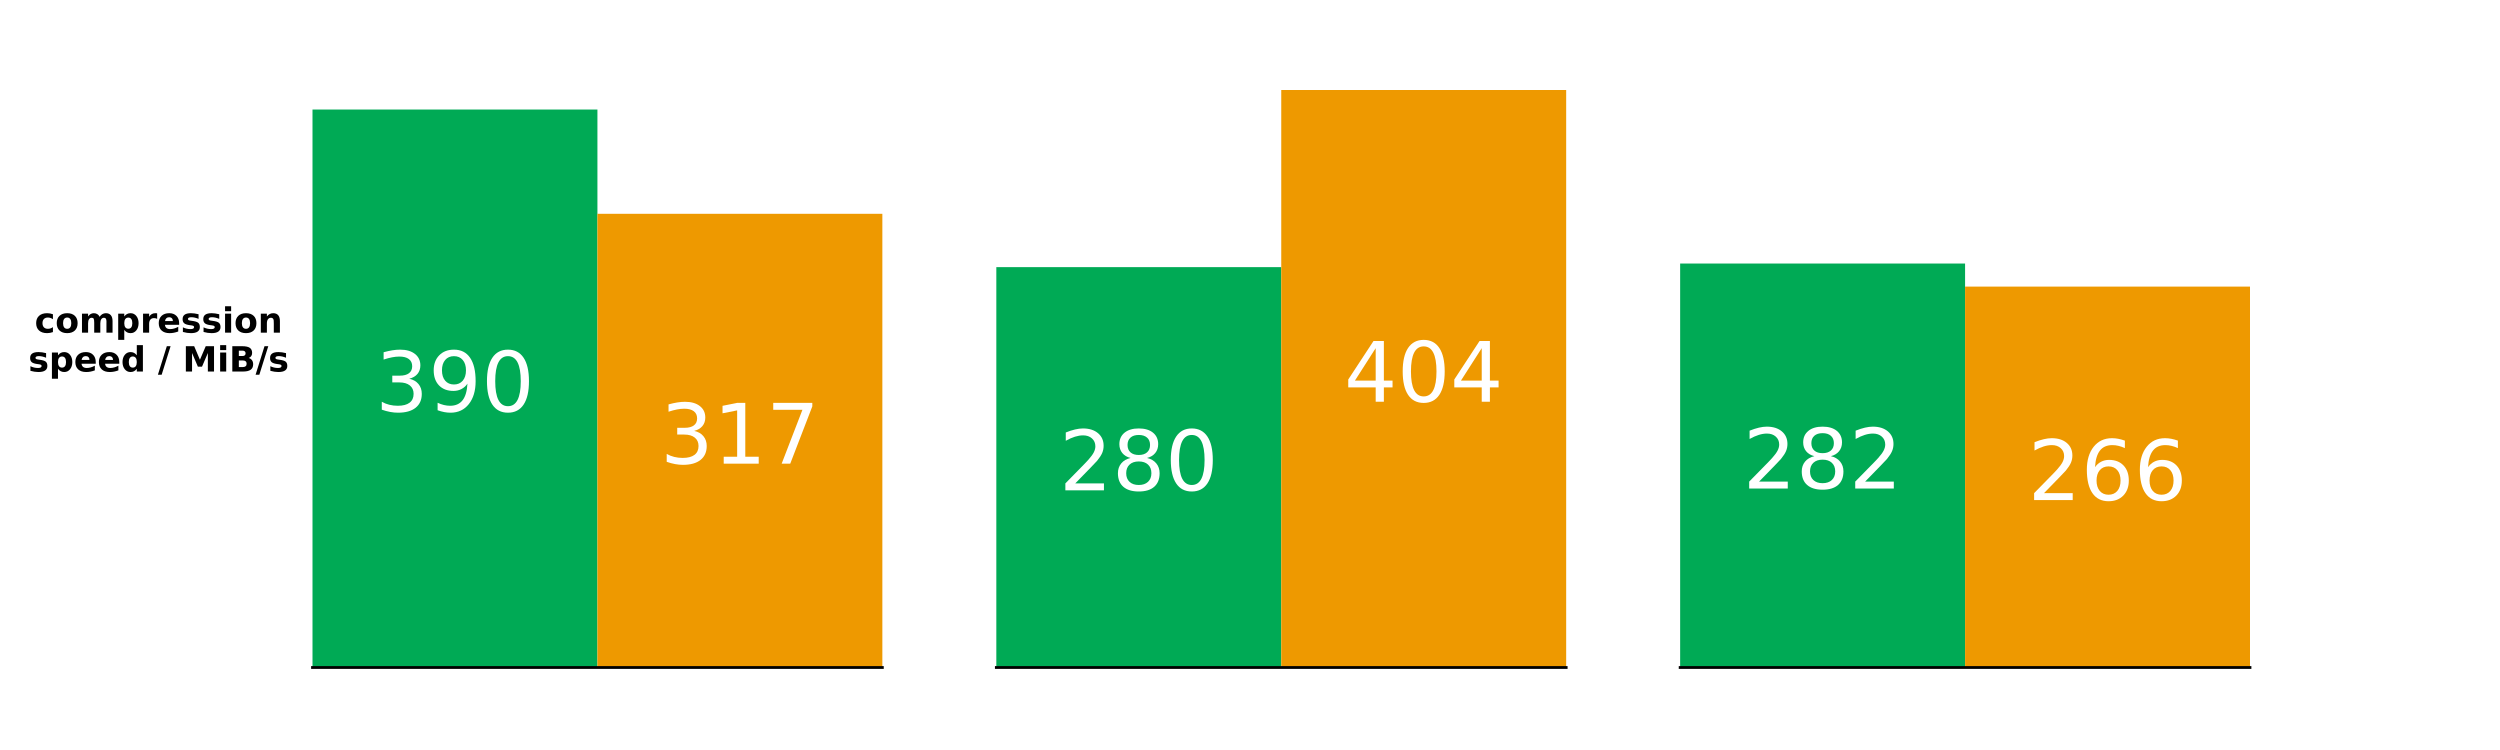
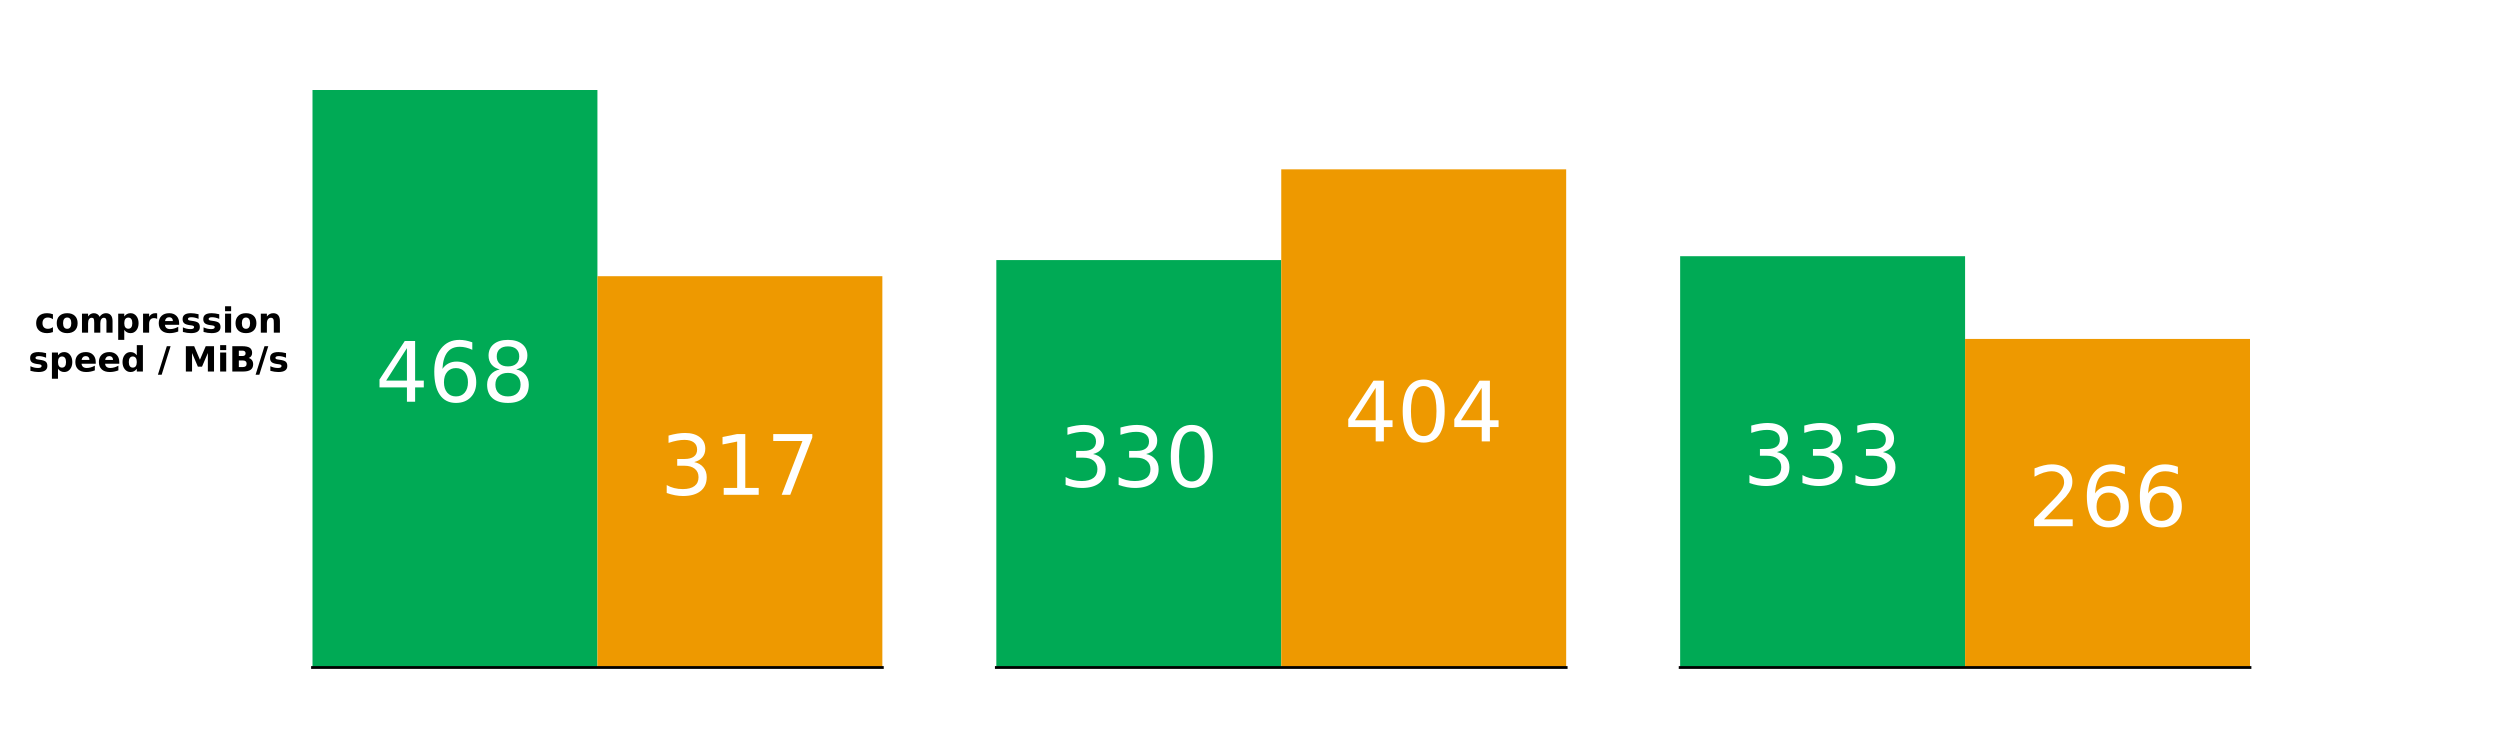
<svg xmlns="http://www.w3.org/2000/svg" xmlns:xlink="http://www.w3.org/1999/xlink" width="960" height="288" viewBox="0 0 720 216">
  <defs>
    <style>*{stroke-linejoin:round;stroke-linecap:butt}</style>
  </defs>
  <g id="figure_1">
    <path id="patch_1" d="M0 216h720V0H0z" style="fill:#fff" />
    <g id="axes_1">
      <path id="patch_2" d="M90 192.24h164.118V25.92H90z" style="fill:#fff" />
-       <path id="patch_3" d="M90 192.24h82.059V31.547H90z" clip-path="url(#pf6d91996d9)" style="fill:#0a5" />
-       <path id="patch_4" d="M172.059 192.24h82.059V61.584h-82.06z" clip-path="url(#pf6d91996d9)" style="fill:#e90" />
+       <path id="patch_3" d="M90 192.24h82.059V25.92H90z" clip-path="url(#p84df013199)" style="fill:#0a5" />
+       <path id="patch_4" d="M172.059 192.24h82.059V79.54h-82.06z" clip-path="url(#p84df013199)" style="fill:#e90" />
      <g id="matplotlib.axis_2">
        <g id="text_1">
          <g transform="matrix(.1 0 0 -.1 9.983 95.802)">
            <defs>
              <path id="DejaVuSans-Bold-63" d="M3366 3391v-913q-228 156-458 231t-477 75q-468 0-729-273t-261-764q0-491 261-765 261-273 729-273 263 0 499 78 236 79 436 232V103Q3103 6 2833-42q-270-49-542-49-947 0-1482 486-534 486-534 1352t534 1351q535 486 1482 486 275 0 542-48t533-145z" transform="scale(.01563)" />
              <path id="DejaVuSans-Bold-6f" d="M2203 2784q-372 0-567-267t-195-770q0-503 195-771 195-267 567-267 366 0 559 267 194 268 194 771t-194 770q-193 267-559 267zm0 800q903 0 1411-488 508-487 508-1349 0-863-508-1351Q3106-91 2203-91q-906 0-1417 487-511 488-511 1351 0 862 511 1349 511 488 1417 488z" transform="scale(.01563)" />
              <path id="DejaVuSans-Bold-6d" d="M3781 2919q213 325 505 495t642 170q603 0 919-372 316-371 316-1081V0H5038v1825q3 41 4 84 2 44 2 125 0 372-110 539-109 168-353 168-318 0-492-263-173-262-180-759V0H2784v1825q0 581-100 748-100 168-356 168-322 0-497-264t-175-755V0H531v3500h1125v-512q207 296 474 446t589 150q362 0 640-175 279-175 422-490z" transform="scale(.01563)" />
              <path id="DejaVuSans-Bold-70" d="M1656 506v-1837H538v4831h1118v-512q232 306 513 451t647 145q647 0 1062-514 416-514 416-1323T3878 423Q3463-91 2816-91q-366 0-647 145-281 146-513 452zm744 2266q-359 0-552-264-192-264-192-761t192-761q193-264 552-264t548 262q190 263 190 763t-190 762q-189 263-548 263z" transform="scale(.01563)" />
              <path id="DejaVuSans-Bold-72" d="M3138 2547q-147 69-293 101-145 33-292 33-431 0-664-277-233-276-233-791V0H538v3500h1118v-575q216 344 495 501 280 158 671 158 56 0 121-5 66-4 191-20l4-1012z" transform="scale(.01563)" />
              <path id="DejaVuSans-Bold-65" d="M4031 1759v-318H1416q40-394 284-591t681-197q353 0 723 105 371 105 762 317V213Q3469 63 3072-14t-794-77q-950 0-1477 483-526 483-526 1355 0 856 517 1346 517 491 1424 491 825 0 1320-497 495-496 495-1328zm-1150 372q0 319-186 514-186 196-486 196-325 0-528-183t-253-527h1453z" transform="scale(.01563)" />
              <path id="DejaVuSans-Bold-73" d="M3272 3391v-850q-359 150-694 225-334 75-631 75-319 0-474-80-154-80-154-245 0-135 117-207 117-71 420-106l197-28q860-109 1156-359 297-250 297-785 0-559-413-841Q2681-91 1863-91q-347 0-718 55-370 55-761 164v850q335-162 686-244 352-81 714-81 329 0 494 90 166 91 166 270 0 150-114 223t-455 114l-197 25q-747 94-1047 347t-300 769q0 556 381 824 382 269 1169 269 310 0 650-47 341-46 741-146z" transform="scale(.01563)" />
              <path id="DejaVuSans-Bold-69" d="M538 3500h1118V0H538v3500zm0 1363h1118v-913H538v913z" transform="scale(.01563)" />
              <path id="DejaVuSans-Bold-6e" d="M4056 2131V0H2931v1631q0 453-20 625t-70 253q-66 110-179 171-112 61-256 61-350 0-550-271-200-270-200-748V0H538v3500h1118v-512q253 306 537 451 285 145 629 145 606 0 920-372 314-371 314-1081z" transform="scale(.01563)" />
            </defs>
            <use xlink:href="#DejaVuSans-Bold-63" />
            <use xlink:href="#DejaVuSans-Bold-6f" x="59.277" />
            <use xlink:href="#DejaVuSans-Bold-6d" x="127.979" />
            <use xlink:href="#DejaVuSans-Bold-70" x="232.178" />
            <use xlink:href="#DejaVuSans-Bold-72" x="303.76" />
            <use xlink:href="#DejaVuSans-Bold-65" x="353.076" />
            <use xlink:href="#DejaVuSans-Bold-73" x="420.898" />
            <use xlink:href="#DejaVuSans-Bold-73" x="480.42" />
            <use xlink:href="#DejaVuSans-Bold-69" x="539.941" />
            <use xlink:href="#DejaVuSans-Bold-6f" x="574.219" />
            <use xlink:href="#DejaVuSans-Bold-6e" x="642.92" />
          </g>
          <g transform="matrix(.1 0 0 -.1 8.16 107)">
            <defs>
              <path id="DejaVuSans-Bold-64" d="M2919 2988v1875h1125V0H2919v506q-231-309-510-453-278-144-643-144-647 0-1063 514-415 515-415 1324t415 1323q416 514 1063 514 362 0 642-145t511-451zM2181 722q360 0 549 262 189 263 189 763t-189 762q-189 263-549 263-356 0-545-263-189-262-189-762t189-763q189-262 545-262z" transform="scale(.01563)" />
              <path id="DejaVuSans-Bold-2f" d="M1644 4666h694L691-594H0l1644 5260z" transform="scale(.01563)" />
              <path id="DejaVuSans-Bold-4d" d="M588 4666h1531l1062-2497 1069 2497h1528V0H4641v3413L3566 897h-763L1728 3413V0H588v4666z" transform="scale(.01563)" />
              <path id="DejaVuSans-Bold-42" d="M2456 2859q285 0 431 125 147 125 147 369 0 241-147 367-146 127-431 127h-665v-988h665zm41-2040q362 0 545 153t183 462q0 304-181 455-181 152-547 152h-706V819h706zm1119 1678q387-113 599-416 213-303 213-743 0-675-456-1007Q3516 0 2584 0H588v4666h1806q972 0 1408-294t436-941q0-340-160-579-159-239-462-355z" transform="scale(.01563)" />
            </defs>
            <use xlink:href="#DejaVuSans-Bold-73" />
            <use xlink:href="#DejaVuSans-Bold-70" x="59.521" />
            <use xlink:href="#DejaVuSans-Bold-65" x="131.104" />
            <use xlink:href="#DejaVuSans-Bold-65" x="198.926" />
            <use xlink:href="#DejaVuSans-Bold-64" x="266.748" />
            <use xlink:href="#DejaVuSans-Bold-20" x="338.33" />
            <use xlink:href="#DejaVuSans-Bold-2f" x="373.145" />
            <use xlink:href="#DejaVuSans-Bold-20" x="409.668" />
            <use xlink:href="#DejaVuSans-Bold-4d" x="444.482" />
            <use xlink:href="#DejaVuSans-Bold-69" x="543.994" />
            <use xlink:href="#DejaVuSans-Bold-42" x="578.271" />
            <use xlink:href="#DejaVuSans-Bold-2f" x="654.492" />
            <use xlink:href="#DejaVuSans-Bold-73" x="691.016" />
          </g>
        </g>
      </g>
      <path id="patch_5" d="M90 192.24h164.118" style="fill:none;stroke:#000;stroke-width:.8;stroke-linejoin:miter;stroke-linecap:square" />
-       <g id="text_2" style="fill:#fff" transform="matrix(.24 0 0 -.24 108.124 118.516)">
+       <g id="text_2" style="fill:#fff" transform="matrix(.24 0 0 -.24 108.124 115.703)">
+         <defs>
+           <path id="DejaVuSans-34" d="M2419 4116 825 1625h1594v2491zm-166 550h794V1625h666v-525h-666V0h-628v1100H313v609l1940 2957z" transform="scale(.01563)" />
+           <path id="DejaVuSans-36" d="M2113 2584q-425 0-674-291-248-290-248-796 0-503 248-796 249-292 674-292t673 292q248 293 248 796 0 506-248 796-248 291-673 291zm1253 1979v-575q-238 112-480 171-242 60-480 60-625 0-955-422-329-422-376-1275 184 272 462 417 279 145 613 145 703 0 1111-427 408-426 408-1160 0-719-425-1154Q2819-91 2113-91q-810 0-1238 620-428 621-428 1799 0 1106 525 1764t1409 658q238 0 480-47t505-140z" transform="scale(.01563)" />
+           <path id="DejaVuSans-38" d="M2034 2216q-450 0-708-241-257-241-257-662 0-422 257-663 258-241 708-241t709 242q260 243 260 662 0 421-258 662-257 241-711 241zm-631 268q-406 100-633 378-226 279-226 679 0 559 398 884 399 325 1092 325 697 0 1094-325t397-884q0-400-227-679-226-278-629-378 456-106 710-416 255-309 255-755 0-679-414-1042Q2806-91 2034-91q-771 0-1186 362-414 363-414 1042 0 446 256 755 257 310 713 416zm-231 997q0-362 226-565 227-203 636-203 407 0 636 203 230 203 230 565 0 363-230 566-229 203-636 203-409 0-636-203-226-203-226-566z" transform="scale(.01563)" />
+         </defs>
+         <use xlink:href="#DejaVuSans-34" />
+         <use xlink:href="#DejaVuSans-36" x="63.623" />
+         <use xlink:href="#DejaVuSans-38" x="127.246" />
+       </g>
+       <g id="text_3" style="fill:#fff" transform="matrix(.24 0 0 -.24 190.183 142.512)">
        <defs>
          <path id="DejaVuSans-33" d="M2597 2516q453-97 707-404 255-306 255-756 0-690-475-1069Q2609-91 1734-91q-293 0-604 58T488 141v609q262-153 574-231 313-78 654-78 593 0 904 234t311 681q0 413-289 645-289 233-804 233h-544v519h569q465 0 712 186t247 536q0 359-255 551-254 193-729 193-260 0-557-57-297-56-653-174v562q360 100 674 150t592 50q719 0 1137-327 419-326 419-882 0-388-222-655t-631-370z" transform="scale(.01563)" />
-           <path id="DejaVuSans-39" d="M703 97v575q238-113 481-172 244-59 479-59 625 0 954 420 330 420 377 1277-181-269-460-413-278-144-615-144-700 0-1108 423-408 424-408 1159 0 718 425 1152 425 435 1131 435 810 0 1236-621 427-620 427-1801 0-1103-524-1761Q2575-91 1691-91q-238 0-482 47Q966 3 703 97zm1256 1978q425 0 673 290 249 291 249 798 0 503-249 795-248 292-673 292t-673-292q-248-292-248-795 0-507 248-798 248-290 673-290z" transform="scale(.01563)" />
-           <path id="DejaVuSans-30" d="M2034 4250q-487 0-733-480-245-479-245-1442 0-959 245-1439 246-480 733-480 491 0 736 480 246 480 246 1439 0 963-246 1442-245 480-736 480zm0 500q785 0 1199-621 414-620 414-1801 0-1178-414-1799Q2819-91 2034-91q-784 0-1198 620-414 621-414 1799 0 1181 414 1801 414 621 1198 621z" transform="scale(.01563)" />
-         </defs>
-         <use xlink:href="#DejaVuSans-33" />
-         <use xlink:href="#DejaVuSans-39" x="63.623" />
-         <use xlink:href="#DejaVuSans-30" x="127.246" />
-       </g>
-       <g id="text_3" style="fill:#fff" transform="matrix(.24 0 0 -.24 190.183 133.535)">
-         <defs>
          <path id="DejaVuSans-31" d="M794 531h1031v3560L703 3866v575l1116 225h631V531h1031V0H794v531z" transform="scale(.01563)" />
          <path id="DejaVuSans-37" d="M525 4666h3000v-269L1831 0h-659l1594 4134H525v532z" transform="scale(.01563)" />
        </defs>
        <use xlink:href="#DejaVuSans-33" />
        <use xlink:href="#DejaVuSans-31" x="63.623" />
        <use xlink:href="#DejaVuSans-37" x="127.246" />
      </g>
    </g>
    <g id="axes_2">
      <path id="patch_6" d="M286.941 192.24H451.06V25.92H286.94z" style="fill:#fff" />
-       <path id="patch_7" d="M286.941 192.24H369V76.938h-82.059z" clip-path="url(#p3bee05c4fd)" style="fill:#0a5" />
-       <path id="patch_8" d="M369 192.24h82.059V25.92H369z" clip-path="url(#p3bee05c4fd)" style="fill:#e90" />
+       <path id="patch_7" d="M286.941 192.24H369V74.902h-82.059z" clip-path="url(#pbbb17c4119)" style="fill:#0a5" />
+       <path id="patch_8" d="M369 192.24h82.059V48.776H369z" clip-path="url(#pbbb17c4119)" style="fill:#e90" />
      <path id="patch_9" d="M286.941 192.24H451.06" style="fill:none;stroke:#000;stroke-width:.8;stroke-linejoin:miter;stroke-linecap:square" />
-       <g id="text_4" style="fill:#fff" transform="matrix(.24 0 0 -.24 305.066 141.211)">
+       <g id="text_4" style="fill:#fff" transform="matrix(.24 0 0 -.24 305.066 140.193)">
        <defs>
-           <path id="DejaVuSans-32" d="M1228 531h2203V0H469v531q359 372 979 998 621 627 780 809 303 340 423 576 121 236 121 464 0 372-261 606-261 235-680 235-297 0-627-103-329-103-704-313v638q381 153 712 231 332 78 607 78 725 0 1156-363 431-362 431-968 0-288-108-546-107-257-392-607-78-91-497-524-418-433-1181-1211z" transform="scale(.01563)" />
-           <path id="DejaVuSans-38" d="M2034 2216q-450 0-708-241-257-241-257-662 0-422 257-663 258-241 708-241t709 242q260 243 260 662 0 421-258 662-257 241-711 241zm-631 268q-406 100-633 378-226 279-226 679 0 559 398 884 399 325 1092 325 697 0 1094-325t397-884q0-400-227-679-226-278-629-378 456-106 710-416 255-309 255-755 0-679-414-1042Q2806-91 2034-91q-771 0-1186 362-414 363-414 1042 0 446 256 755 257 310 713 416zm-231 997q0-362 226-565 227-203 636-203 407 0 636 203 230 203 230 565 0 363-230 566-229 203-636 203-409 0-636-203-226-203-226-566z" transform="scale(.01563)" />
+           <path id="DejaVuSans-30" d="M2034 4250q-487 0-733-480-245-479-245-1442 0-959 245-1439 246-480 733-480 491 0 736 480 246 480 246 1439 0 963-246 1442-245 480-736 480zm0 500q785 0 1199-621 414-620 414-1801 0-1178-414-1799Q2819-91 2034-91q-784 0-1198 620-414 621-414 1799 0 1181 414 1801 414 621 1198 621z" transform="scale(.01563)" />
        </defs>
-         <use xlink:href="#DejaVuSans-32" />
-         <use xlink:href="#DejaVuSans-38" x="63.623" />
+         <use xlink:href="#DejaVuSans-33" />
+         <use xlink:href="#DejaVuSans-33" x="63.623" />
        <use xlink:href="#DejaVuSans-30" x="127.246" />
      </g>
-       <g id="text_5" style="fill:#fff" transform="matrix(.24 0 0 -.24 387.124 115.703)">
-         <defs>
-           <path id="DejaVuSans-34" d="M2419 4116 825 1625h1594v2491zm-166 550h794V1625h666v-525h-666V0h-628v1100H313v609l1940 2957z" transform="scale(.01563)" />
-         </defs>
+       <g id="text_5" style="fill:#fff" transform="matrix(.24 0 0 -.24 387.124 127.13)">
        <use xlink:href="#DejaVuSans-34" />
        <use xlink:href="#DejaVuSans-30" x="63.623" />
        <use xlink:href="#DejaVuSans-34" x="127.246" />
      </g>
    </g>
    <g id="axes_3">
      <path id="patch_10" d="M483.882 192.24H648V25.92H483.882z" style="fill:#fff" />
-       <path id="patch_11" d="M483.882 192.24h82.06V75.899h-82.06z" clip-path="url(#p5f55860f93)" style="fill:#0a5" />
-       <path id="patch_12" d="M565.941 192.24H648V82.544h-82.059z" clip-path="url(#p5f55860f93)" style="fill:#e90" />
+       <path id="patch_11" d="M483.882 192.24h82.06V73.785h-82.06z" clip-path="url(#pe8848a503f)" style="fill:#0a5" />
+       <path id="patch_12" d="M565.941 192.24H648V97.619h-82.059z" clip-path="url(#pe8848a503f)" style="fill:#e90" />
      <path id="patch_13" d="M483.882 192.24H648" style="fill:none;stroke:#000;stroke-width:.8;stroke-linejoin:miter;stroke-linecap:square" />
-       <g id="text_6" style="fill:#fff" transform="matrix(.24 0 0 -.24 502.007 140.692)">
-         <use xlink:href="#DejaVuSans-32" />
-         <use xlink:href="#DejaVuSans-38" x="63.623" />
-         <use xlink:href="#DejaVuSans-32" x="127.246" />
+       <g id="text_6" style="fill:#fff" transform="matrix(.24 0 0 -.24 502.007 139.635)">
+         <use xlink:href="#DejaVuSans-33" />
+         <use xlink:href="#DejaVuSans-33" x="63.623" />
+         <use xlink:href="#DejaVuSans-33" x="127.246" />
      </g>
-       <g id="text_7" style="fill:#fff" transform="matrix(.24 0 0 -.24 584.066 144.015)">
+       <g id="text_7" style="fill:#fff" transform="matrix(.24 0 0 -.24 584.066 151.552)">
        <defs>
-           <path id="DejaVuSans-36" d="M2113 2584q-425 0-674-291-248-290-248-796 0-503 248-796 249-292 674-292t673 292q248 293 248 796 0 506-248 796-248 291-673 291zm1253 1979v-575q-238 112-480 171-242 60-480 60-625 0-955-422-329-422-376-1275 184 272 462 417 279 145 613 145 703 0 1111-427 408-426 408-1160 0-719-425-1154Q2819-91 2113-91q-810 0-1238 620-428 621-428 1799 0 1106 525 1764t1409 658q238 0 480-47t505-140z" transform="scale(.01563)" />
+           <path id="DejaVuSans-32" d="M1228 531h2203V0H469v531q359 372 979 998 621 627 780 809 303 340 423 576 121 236 121 464 0 372-261 606-261 235-680 235-297 0-627-103-329-103-704-313v638q381 153 712 231 332 78 607 78 725 0 1156-363 431-362 431-968 0-288-108-546-107-257-392-607-78-91-497-524-418-433-1181-1211z" transform="scale(.01563)" />
        </defs>
        <use xlink:href="#DejaVuSans-32" />
        <use xlink:href="#DejaVuSans-36" x="63.623" />
        <use xlink:href="#DejaVuSans-36" x="127.246" />
      </g>
    </g>
  </g>
  <defs>
-     <clipPath id="pf6d91996d9">
+     <clipPath id="p84df013199">
      <path d="M90 25.92h164.118v166.32H90z" />
    </clipPath>
-     <clipPath id="p3bee05c4fd">
+     <clipPath id="pbbb17c4119">
      <path d="M286.941 25.92h164.118v166.32H286.941z" />
    </clipPath>
-     <clipPath id="p5f55860f93">
+     <clipPath id="pe8848a503f">
      <path d="M483.882 25.92H648v166.32H483.882z" />
    </clipPath>
  </defs>
</svg>
